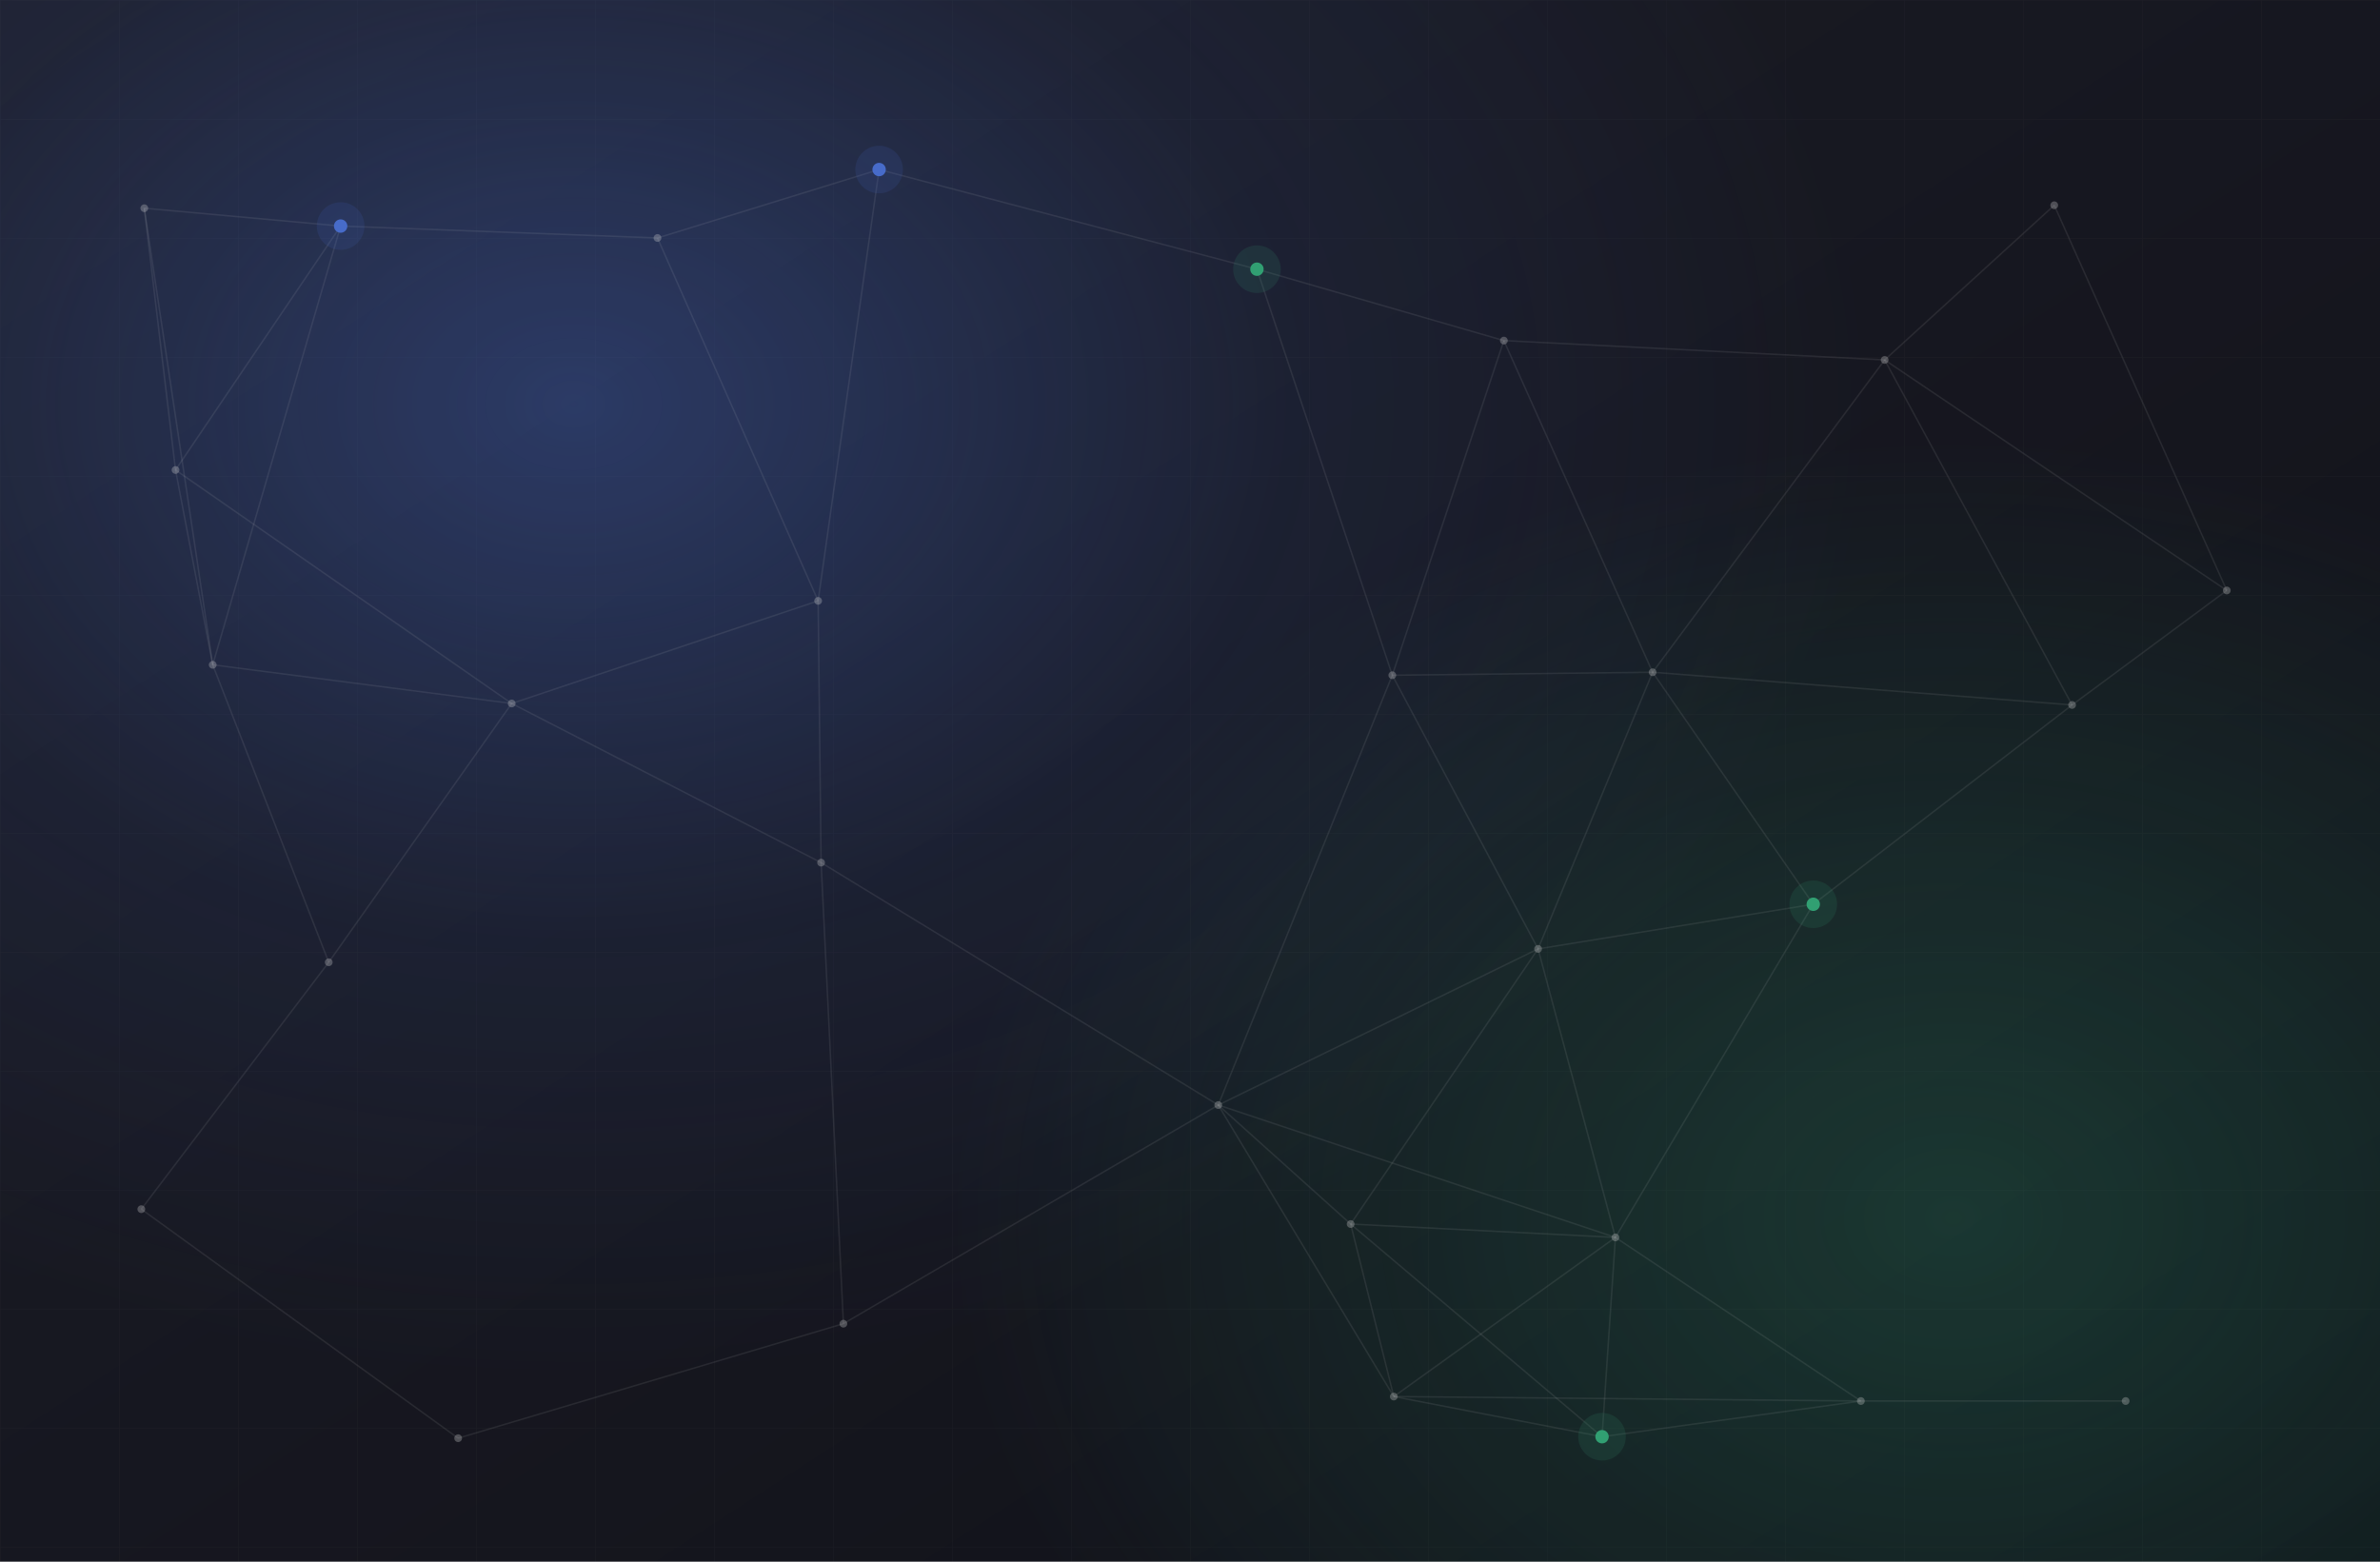
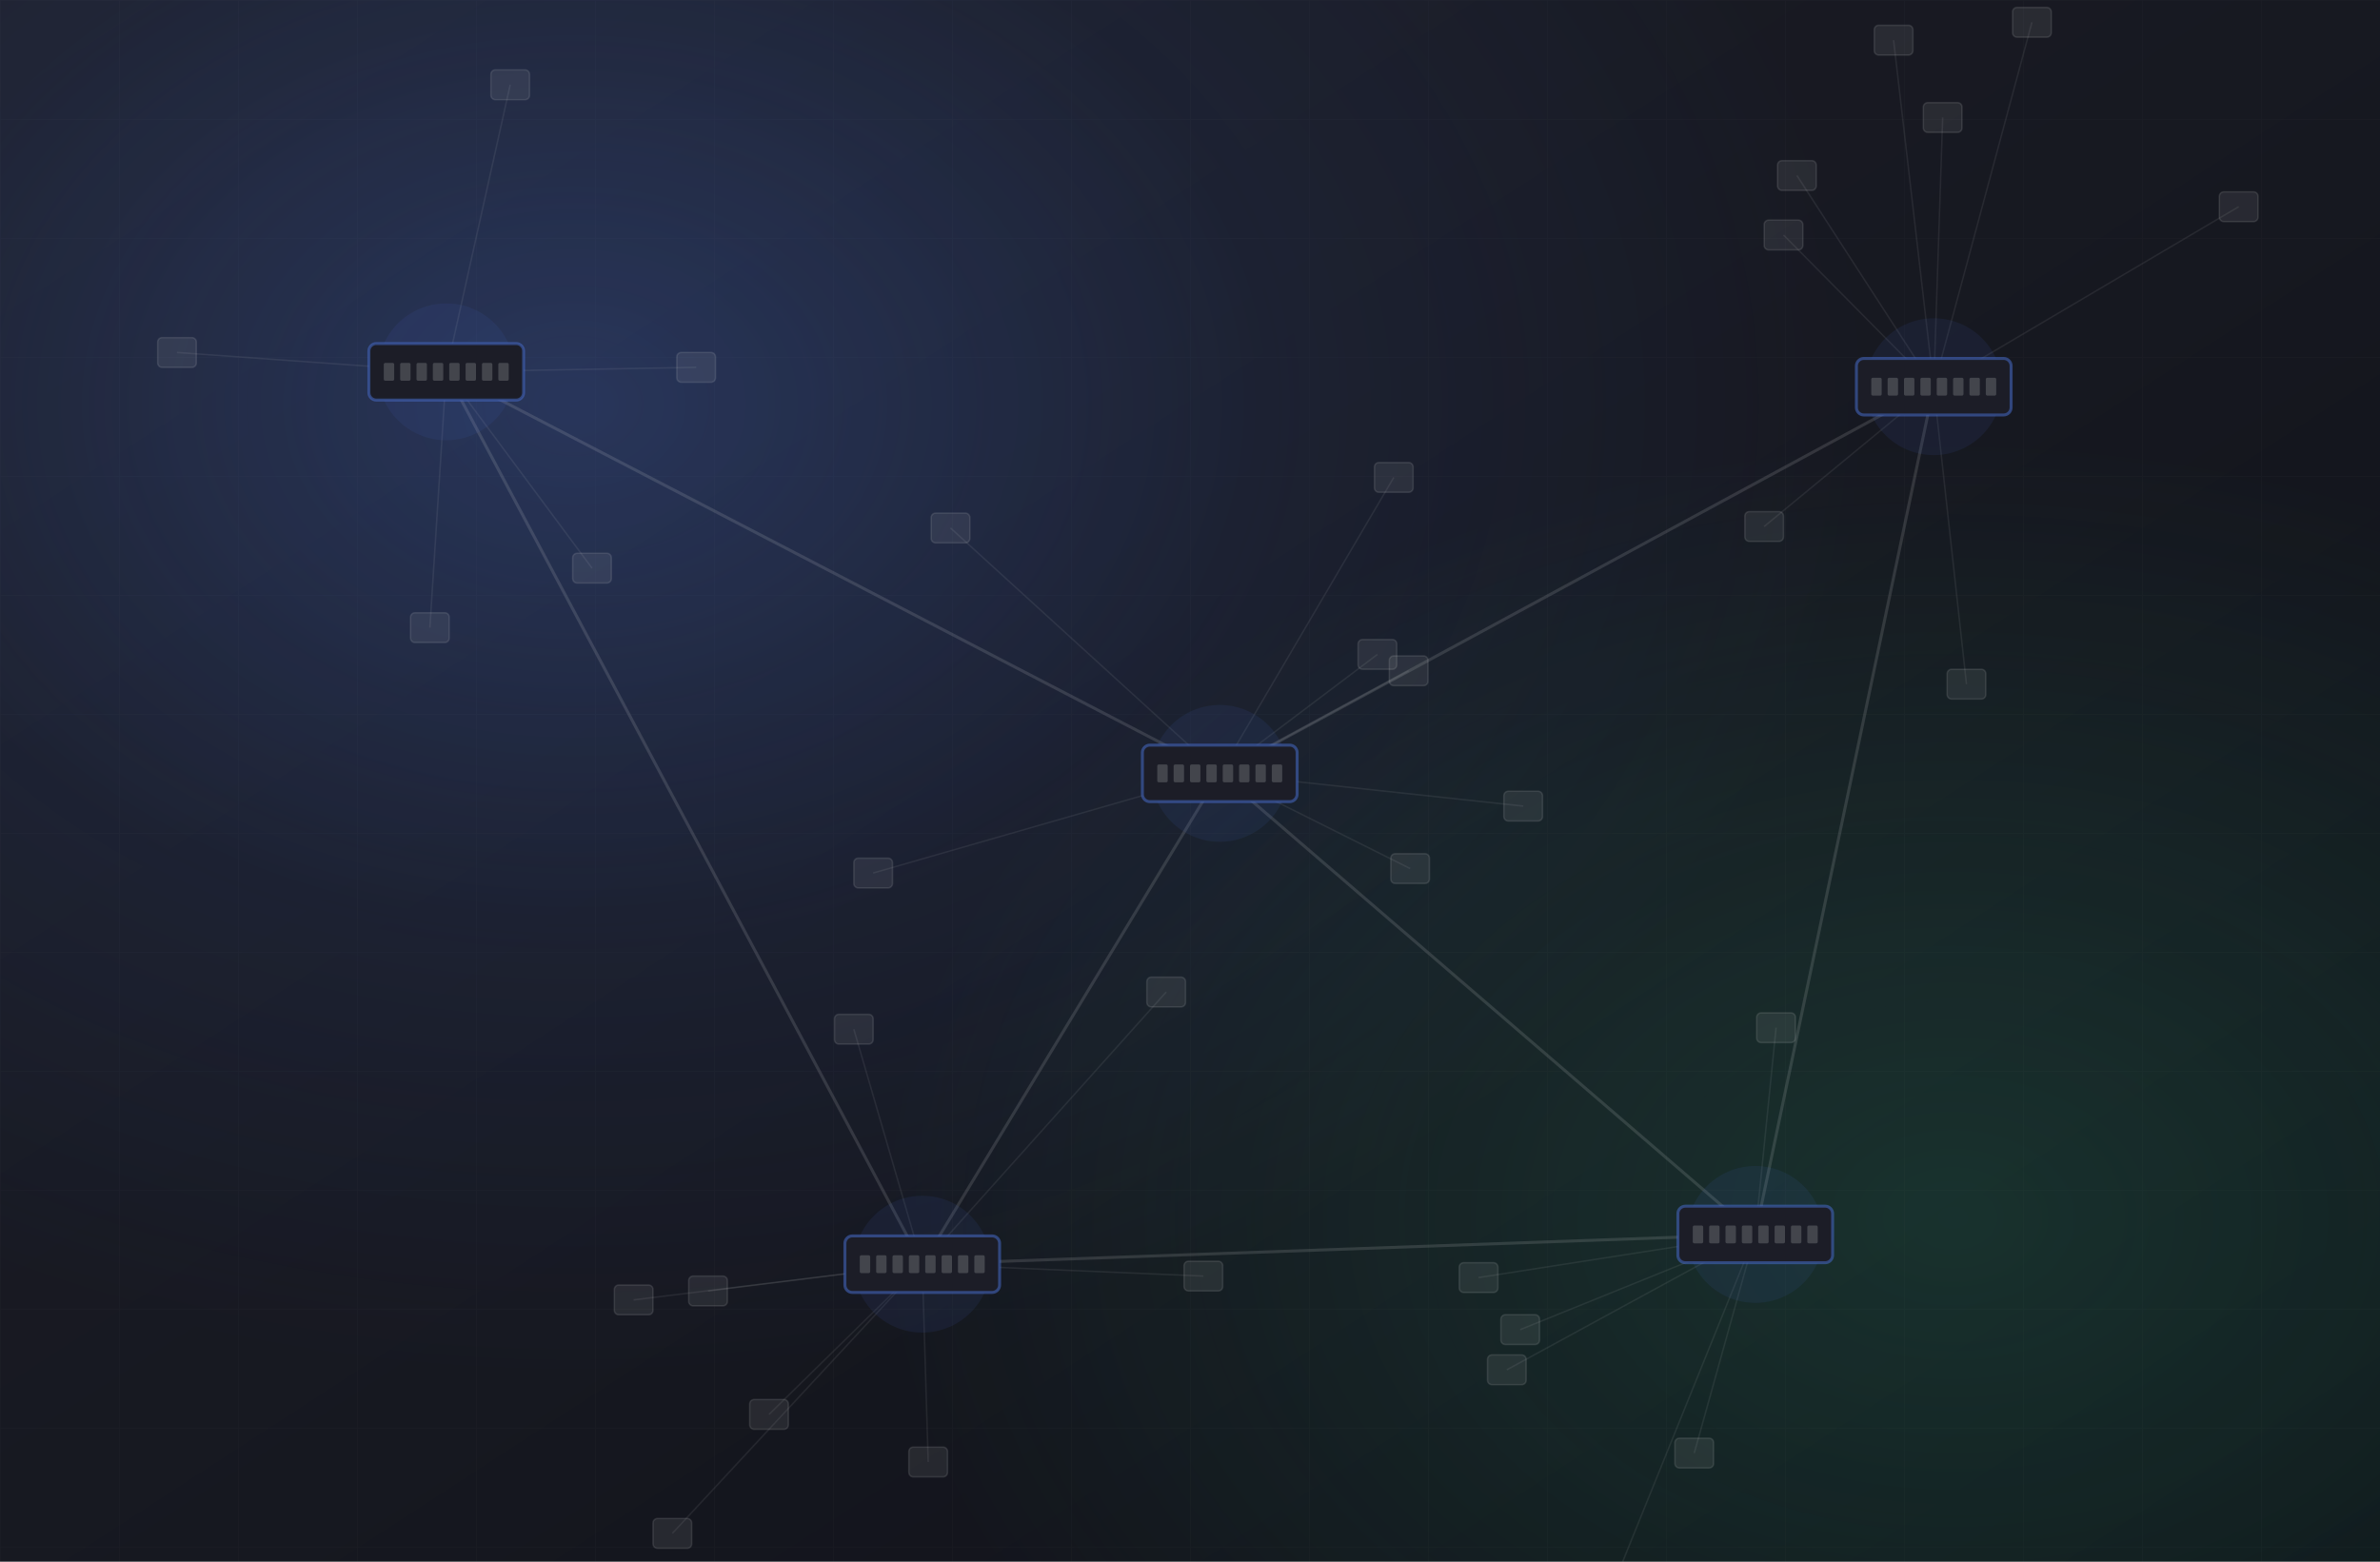
- <svg xmlns="http://www.w3.org/2000/svg" viewBox="0 0 1600 1050" width="1600" height="1050" preserveAspectRatio="xMidYMid slice" role="img" aria-label="Fondo abstracto de red corporativa">
+ <svg xmlns="http://www.w3.org/2000/svg" viewBox="0 0 1600 1050" width="1600" height="1050" preserveAspectRatio="xMidYMid slice" role="img" aria-label="Topología de una red corporativa con conmutadores y equipos conectados">
  <defs>
    <linearGradient id="base" x1="0" y1="0" x2="1" y2="1">
-       <stop offset="0" stop-color="#20212c" />
-       <stop offset="0.5" stop-color="#191a23" />
-       <stop offset="1" stop-color="#101119" />
+       <stop offset="0" stop-color="#21222d" />
+       <stop offset="0.55" stop-color="#191a23" />
+       <stop offset="1" stop-color="#0f1017" />
    </linearGradient>
    <radialGradient id="g1">
-       <stop offset="0" stop-color="#5480f1" stop-opacity="0.40" />
-       <stop offset="0.55" stop-color="#5480f1" stop-opacity="0.10" />
+       <stop offset="0" stop-color="#5480f1" stop-opacity="0.34" />
+       <stop offset="0.55" stop-color="#5480f1" stop-opacity="0.09" />
      <stop offset="1" stop-color="#5480f1" stop-opacity="0" />
    </radialGradient>
    <radialGradient id="g2">
-       <stop offset="0" stop-color="#39c088" stop-opacity="0.26" />
+       <stop offset="0" stop-color="#39c088" stop-opacity="0.22" />
      <stop offset="1" stop-color="#39c088" stop-opacity="0" />
    </radialGradient>
-     <pattern id="rejilla" width="80" height="80" patternUnits="userSpaceOnUse">
-       <path d="M 80 0 L 0 0 0 80" fill="none" stroke="#ffffff" stroke-opacity="0.028" stroke-width="1" />
+     <pattern id="malla" width="80" height="80" patternUnits="userSpaceOnUse">
+       <path d="M 80 0 L 0 0 0 80" fill="none" stroke="#ffffff" stroke-opacity="0.025" stroke-width="1" />
    </pattern>
  </defs>
  <rect width="100%" height="100%" fill="url(#base)" />
-   <rect width="100%" height="100%" fill="url(#rejilla)" />
+   <rect width="100%" height="100%" fill="url(#malla)" />
  <ellipse cx="384" cy="273" rx="880" ry="651" fill="url(#g1)" />
-   <ellipse cx="1312" cy="819" rx="672" ry="525" fill="url(#g2)" />
-   <g stroke="#ffffff" stroke-opacity="0.10" stroke-width="1">
-     <line x1="1429" y1="942" x2="1251" y2="942" />
-     <line x1="1381" y1="138" x2="1497" y2="397" />
-     <line x1="1381" y1="138" x2="1267" y2="242" />
-     <line x1="936" y1="454" x2="845" y2="181" />
-     <line x1="936" y1="454" x2="1111" y2="452" />
-     <line x1="936" y1="454" x2="819" y2="743" />
-     <line x1="936" y1="454" x2="1034" y2="638" />
-     <line x1="936" y1="454" x2="1011" y2="229" />
-     <line x1="845" y1="181" x2="591" y2="114" />
-     <line x1="845" y1="181" x2="1011" y2="229" />
-     <line x1="344" y1="473" x2="118" y2="316" />
-     <line x1="344" y1="473" x2="550" y2="404" />
-     <line x1="344" y1="473" x2="143" y2="447" />
-     <line x1="344" y1="473" x2="221" y2="647" />
-     <line x1="344" y1="473" x2="552" y2="580" />
-     <line x1="97" y1="140" x2="229" y2="152" />
-     <line x1="97" y1="140" x2="118" y2="316" />
-     <line x1="97" y1="140" x2="143" y2="447" />
-     <line x1="1111" y1="452" x2="1219" y2="608" />
-     <line x1="1111" y1="452" x2="1034" y2="638" />
-     <line x1="1111" y1="452" x2="1011" y2="229" />
-     <line x1="1111" y1="452" x2="1267" y2="242" />
-     <line x1="1111" y1="452" x2="1393" y2="474" />
-     <line x1="819" y1="743" x2="1034" y2="638" />
-     <line x1="819" y1="743" x2="908" y2="823" />
-     <line x1="819" y1="743" x2="937" y2="939" />
-     <line x1="819" y1="743" x2="567" y2="890" />
-     <line x1="819" y1="743" x2="1086" y2="832" />
-     <line x1="819" y1="743" x2="552" y2="580" />
-     <line x1="591" y1="114" x2="550" y2="404" />
-     <line x1="591" y1="114" x2="442" y2="160" />
-     <line x1="1219" y1="608" x2="1034" y2="638" />
-     <line x1="1219" y1="608" x2="1393" y2="474" />
-     <line x1="1219" y1="608" x2="1086" y2="832" />
-     <line x1="1034" y1="638" x2="908" y2="823" />
-     <line x1="1034" y1="638" x2="1086" y2="832" />
-     <line x1="1497" y1="397" x2="1267" y2="242" />
-     <line x1="1497" y1="397" x2="1393" y2="474" />
-     <line x1="1011" y1="229" x2="1267" y2="242" />
-     <line x1="1267" y1="242" x2="1393" y2="474" />
-     <line x1="229" y1="152" x2="118" y2="316" />
-     <line x1="229" y1="152" x2="442" y2="160" />
-     <line x1="229" y1="152" x2="143" y2="447" />
-     <line x1="118" y1="316" x2="143" y2="447" />
-     <line x1="908" y1="823" x2="937" y2="939" />
-     <line x1="908" y1="823" x2="1077" y2="966" />
-     <line x1="908" y1="823" x2="1086" y2="832" />
-     <line x1="550" y1="404" x2="442" y2="160" />
-     <line x1="550" y1="404" x2="552" y2="580" />
-     <line x1="937" y1="939" x2="1077" y2="966" />
-     <line x1="937" y1="939" x2="1251" y2="942" />
-     <line x1="937" y1="939" x2="1086" y2="832" />
-     <line x1="308" y1="967" x2="95" y2="813" />
-     <line x1="308" y1="967" x2="567" y2="890" />
-     <line x1="143" y1="447" x2="221" y2="647" />
-     <line x1="95" y1="813" x2="221" y2="647" />
-     <line x1="1077" y1="966" x2="1251" y2="942" />
-     <line x1="1077" y1="966" x2="1086" y2="832" />
-     <line x1="1251" y1="942" x2="1086" y2="832" />
-     <line x1="567" y1="890" x2="552" y2="580" />
-   </g>
-   <circle cx="1429" cy="942" r="2.6" fill="#ffffff" fill-opacity="0.30" />
-   <circle cx="1381" cy="138" r="2.6" fill="#ffffff" fill-opacity="0.30" />
-   <circle cx="936" cy="454" r="2.6" fill="#ffffff" fill-opacity="0.30" />
-   <circle cx="845" cy="181" r="16" fill="#39c088" fill-opacity="0.14" />
-   <circle cx="845" cy="181" r="4.5" fill="#39c088" />
-   <circle cx="344" cy="473" r="2.6" fill="#ffffff" fill-opacity="0.30" />
-   <circle cx="97" cy="140" r="2.6" fill="#ffffff" fill-opacity="0.30" />
-   <circle cx="1111" cy="452" r="2.6" fill="#ffffff" fill-opacity="0.30" />
-   <circle cx="819" cy="743" r="2.6" fill="#ffffff" fill-opacity="0.30" />
-   <circle cx="591" cy="114" r="16" fill="#5480f1" fill-opacity="0.14" />
-   <circle cx="591" cy="114" r="4.5" fill="#5480f1" />
-   <circle cx="1219" cy="608" r="16" fill="#39c088" fill-opacity="0.14" />
-   <circle cx="1219" cy="608" r="4.5" fill="#39c088" />
-   <circle cx="1034" cy="638" r="2.6" fill="#ffffff" fill-opacity="0.30" />
-   <circle cx="1497" cy="397" r="2.6" fill="#ffffff" fill-opacity="0.30" />
-   <circle cx="1011" cy="229" r="2.6" fill="#ffffff" fill-opacity="0.30" />
-   <circle cx="1267" cy="242" r="2.6" fill="#ffffff" fill-opacity="0.30" />
-   <circle cx="229" cy="152" r="16" fill="#5480f1" fill-opacity="0.14" />
-   <circle cx="229" cy="152" r="4.5" fill="#5480f1" />
-   <circle cx="118" cy="316" r="2.6" fill="#ffffff" fill-opacity="0.30" />
-   <circle cx="908" cy="823" r="2.6" fill="#ffffff" fill-opacity="0.30" />
-   <circle cx="550" cy="404" r="2.6" fill="#ffffff" fill-opacity="0.30" />
-   <circle cx="442" cy="160" r="2.6" fill="#ffffff" fill-opacity="0.30" />
-   <circle cx="937" cy="939" r="2.6" fill="#ffffff" fill-opacity="0.30" />
-   <circle cx="308" cy="967" r="2.6" fill="#ffffff" fill-opacity="0.30" />
-   <circle cx="143" cy="447" r="2.6" fill="#ffffff" fill-opacity="0.30" />
-   <circle cx="95" cy="813" r="2.6" fill="#ffffff" fill-opacity="0.30" />
-   <circle cx="1077" cy="966" r="16" fill="#39c088" fill-opacity="0.14" />
-   <circle cx="1077" cy="966" r="4.5" fill="#39c088" />
-   <circle cx="1251" cy="942" r="2.6" fill="#ffffff" fill-opacity="0.30" />
-   <circle cx="1393" cy="474" r="2.6" fill="#ffffff" fill-opacity="0.30" />
-   <circle cx="567" cy="890" r="2.6" fill="#ffffff" fill-opacity="0.30" />
-   <circle cx="1086" cy="832" r="2.6" fill="#ffffff" fill-opacity="0.30" />
-   <circle cx="221" cy="647" r="2.6" fill="#ffffff" fill-opacity="0.30" />
-   <circle cx="552" cy="580" r="2.6" fill="#ffffff" fill-opacity="0.30" />
-   <rect width="100%" height="100%" fill="#0e0f16" fill-opacity="0.18" />
+   <ellipse cx="1312" cy="819" rx="720" ry="525" fill="url(#g2)" />
+   <line x1="300" y1="250" x2="820" y2="520" stroke="#ffffff" stroke-opacity="0.16" stroke-width="2" />
+   <line x1="300" y1="250" x2="620" y2="850" stroke="#ffffff" stroke-opacity="0.16" stroke-width="2" />
+   <line x1="820" y1="520" x2="1300" y2="260" stroke="#ffffff" stroke-opacity="0.16" stroke-width="2" />
+   <line x1="820" y1="520" x2="620" y2="850" stroke="#ffffff" stroke-opacity="0.16" stroke-width="2" />
+   <line x1="820" y1="520" x2="1180" y2="830" stroke="#ffffff" stroke-opacity="0.16" stroke-width="2" />
+   <line x1="1300" y1="260" x2="1180" y2="830" stroke="#ffffff" stroke-opacity="0.16" stroke-width="2" />
+   <line x1="620" y1="850" x2="1180" y2="830" stroke="#ffffff" stroke-opacity="0.16" stroke-width="2" />
+   <line x1="300" y1="250" x2="343" y2="57" stroke="#ffffff" stroke-opacity="0.09" />
+   <rect x="330" y="47" width="26" height="20" rx="3" fill="#ffffff" fill-opacity="0.10" stroke="#ffffff" stroke-opacity="0.14" />
+   <line x1="300" y1="250" x2="119" y2="237" stroke="#ffffff" stroke-opacity="0.09" />
+   <rect x="106" y="227" width="26" height="20" rx="3" fill="#ffffff" fill-opacity="0.10" stroke="#ffffff" stroke-opacity="0.14" />
+   <line x1="300" y1="250" x2="468" y2="247" stroke="#ffffff" stroke-opacity="0.09" />
+   <rect x="455" y="237" width="26" height="20" rx="3" fill="#ffffff" fill-opacity="0.10" stroke="#ffffff" stroke-opacity="0.14" />
+   <line x1="300" y1="250" x2="398" y2="382" stroke="#ffffff" stroke-opacity="0.09" />
+   <rect x="385" y="372" width="26" height="20" rx="3" fill="#ffffff" fill-opacity="0.10" stroke="#ffffff" stroke-opacity="0.14" />
+   <line x1="300" y1="250" x2="289" y2="422" stroke="#ffffff" stroke-opacity="0.09" />
+   <rect x="276" y="412" width="26" height="20" rx="3" fill="#ffffff" fill-opacity="0.10" stroke="#ffffff" stroke-opacity="0.14" />
+   <line x1="820" y1="520" x2="937" y2="321" stroke="#ffffff" stroke-opacity="0.09" />
+   <rect x="924" y="311" width="26" height="20" rx="3" fill="#ffffff" fill-opacity="0.10" stroke="#ffffff" stroke-opacity="0.14" />
+   <line x1="820" y1="520" x2="926" y2="440" stroke="#ffffff" stroke-opacity="0.09" />
+   <rect x="913" y="430" width="26" height="20" rx="3" fill="#ffffff" fill-opacity="0.10" stroke="#ffffff" stroke-opacity="0.14" />
+   <line x1="820" y1="520" x2="639" y2="355" stroke="#ffffff" stroke-opacity="0.09" />
+   <rect x="626" y="345" width="26" height="20" rx="3" fill="#ffffff" fill-opacity="0.10" stroke="#ffffff" stroke-opacity="0.14" />
+   <line x1="820" y1="520" x2="947" y2="451" stroke="#ffffff" stroke-opacity="0.09" />
+   <rect x="934" y="441" width="26" height="20" rx="3" fill="#ffffff" fill-opacity="0.10" stroke="#ffffff" stroke-opacity="0.14" />
+   <line x1="820" y1="520" x2="587" y2="587" stroke="#ffffff" stroke-opacity="0.09" />
+   <rect x="574" y="577" width="26" height="20" rx="3" fill="#ffffff" fill-opacity="0.10" stroke="#ffffff" stroke-opacity="0.14" />
+   <line x1="820" y1="520" x2="948" y2="584" stroke="#ffffff" stroke-opacity="0.09" />
+   <rect x="935" y="574" width="26" height="20" rx="3" fill="#ffffff" fill-opacity="0.10" stroke="#ffffff" stroke-opacity="0.14" />
+   <line x1="820" y1="520" x2="1024" y2="542" stroke="#ffffff" stroke-opacity="0.09" />
+   <rect x="1011" y="532" width="26" height="20" rx="3" fill="#ffffff" fill-opacity="0.10" stroke="#ffffff" stroke-opacity="0.14" />
+   <line x1="1300" y1="260" x2="1306" y2="79" stroke="#ffffff" stroke-opacity="0.09" />
+   <rect x="1293" y="69" width="26" height="20" rx="3" fill="#ffffff" fill-opacity="0.10" stroke="#ffffff" stroke-opacity="0.14" />
+   <line x1="1300" y1="260" x2="1208" y2="118" stroke="#ffffff" stroke-opacity="0.09" />
+   <rect x="1195" y="108" width="26" height="20" rx="3" fill="#ffffff" fill-opacity="0.10" stroke="#ffffff" stroke-opacity="0.14" />
+   <line x1="1300" y1="260" x2="1505" y2="139" stroke="#ffffff" stroke-opacity="0.09" />
+   <rect x="1492" y="129" width="26" height="20" rx="3" fill="#ffffff" fill-opacity="0.10" stroke="#ffffff" stroke-opacity="0.14" />
+   <line x1="1300" y1="260" x2="1366" y2="15" stroke="#ffffff" stroke-opacity="0.09" />
+   <rect x="1353" y="5" width="26" height="20" rx="3" fill="#ffffff" fill-opacity="0.10" stroke="#ffffff" stroke-opacity="0.14" />
+   <line x1="1300" y1="260" x2="1322" y2="460" stroke="#ffffff" stroke-opacity="0.09" />
+   <rect x="1309" y="450" width="26" height="20" rx="3" fill="#ffffff" fill-opacity="0.10" stroke="#ffffff" stroke-opacity="0.14" />
+   <line x1="1300" y1="260" x2="1273" y2="27" stroke="#ffffff" stroke-opacity="0.09" />
+   <rect x="1260" y="17" width="26" height="20" rx="3" fill="#ffffff" fill-opacity="0.10" stroke="#ffffff" stroke-opacity="0.14" />
+   <line x1="1300" y1="260" x2="1186" y2="354" stroke="#ffffff" stroke-opacity="0.09" />
+   <rect x="1173" y="344" width="26" height="20" rx="3" fill="#ffffff" fill-opacity="0.10" stroke="#ffffff" stroke-opacity="0.14" />
+   <line x1="1300" y1="260" x2="1199" y2="158" stroke="#ffffff" stroke-opacity="0.09" />
+   <rect x="1186" y="148" width="26" height="20" rx="3" fill="#ffffff" fill-opacity="0.10" stroke="#ffffff" stroke-opacity="0.14" />
+   <line x1="620" y1="850" x2="809" y2="858" stroke="#ffffff" stroke-opacity="0.09" />
+   <rect x="796" y="848" width="26" height="20" rx="3" fill="#ffffff" fill-opacity="0.10" stroke="#ffffff" stroke-opacity="0.14" />
+   <line x1="620" y1="850" x2="476" y2="868" stroke="#ffffff" stroke-opacity="0.09" />
+   <rect x="463" y="858" width="26" height="20" rx="3" fill="#ffffff" fill-opacity="0.10" stroke="#ffffff" stroke-opacity="0.14" />
+   <line x1="620" y1="850" x2="426" y2="874" stroke="#ffffff" stroke-opacity="0.09" />
+   <rect x="413" y="864" width="26" height="20" rx="3" fill="#ffffff" fill-opacity="0.10" stroke="#ffffff" stroke-opacity="0.14" />
+   <line x1="620" y1="850" x2="452" y2="1031" stroke="#ffffff" stroke-opacity="0.09" />
+   <rect x="439" y="1021" width="26" height="20" rx="3" fill="#ffffff" fill-opacity="0.10" stroke="#ffffff" stroke-opacity="0.14" />
+   <line x1="620" y1="850" x2="784" y2="667" stroke="#ffffff" stroke-opacity="0.09" />
+   <rect x="771" y="657" width="26" height="20" rx="3" fill="#ffffff" fill-opacity="0.10" stroke="#ffffff" stroke-opacity="0.14" />
+   <line x1="620" y1="850" x2="624" y2="983" stroke="#ffffff" stroke-opacity="0.09" />
+   <rect x="611" y="973" width="26" height="20" rx="3" fill="#ffffff" fill-opacity="0.10" stroke="#ffffff" stroke-opacity="0.14" />
+   <line x1="620" y1="850" x2="517" y2="951" stroke="#ffffff" stroke-opacity="0.09" />
+   <rect x="504" y="941" width="26" height="20" rx="3" fill="#ffffff" fill-opacity="0.10" stroke="#ffffff" stroke-opacity="0.14" />
+   <line x1="620" y1="850" x2="574" y2="692" stroke="#ffffff" stroke-opacity="0.09" />
+   <rect x="561" y="682" width="26" height="20" rx="3" fill="#ffffff" fill-opacity="0.10" stroke="#ffffff" stroke-opacity="0.14" />
+   <line x1="1180" y1="830" x2="994" y2="859" stroke="#ffffff" stroke-opacity="0.09" />
+   <rect x="981" y="849" width="26" height="20" rx="3" fill="#ffffff" fill-opacity="0.10" stroke="#ffffff" stroke-opacity="0.14" />
+   <line x1="1180" y1="830" x2="1139" y2="977" stroke="#ffffff" stroke-opacity="0.09" />
+   <rect x="1126" y="967" width="26" height="20" rx="3" fill="#ffffff" fill-opacity="0.10" stroke="#ffffff" stroke-opacity="0.14" />
+   <line x1="1180" y1="830" x2="1022" y2="894" stroke="#ffffff" stroke-opacity="0.09" />
+   <rect x="1009" y="884" width="26" height="20" rx="3" fill="#ffffff" fill-opacity="0.10" stroke="#ffffff" stroke-opacity="0.14" />
+   <line x1="1180" y1="830" x2="1194" y2="691" stroke="#ffffff" stroke-opacity="0.09" />
+   <rect x="1181" y="681" width="26" height="20" rx="3" fill="#ffffff" fill-opacity="0.10" stroke="#ffffff" stroke-opacity="0.14" />
+   <line x1="1180" y1="830" x2="1084" y2="1067" stroke="#ffffff" stroke-opacity="0.09" />
+   <rect x="1071" y="1057" width="26" height="20" rx="3" fill="#ffffff" fill-opacity="0.10" stroke="#ffffff" stroke-opacity="0.14" />
+   <line x1="1180" y1="830" x2="1013" y2="921" stroke="#ffffff" stroke-opacity="0.09" />
+   <rect x="1000" y="911" width="26" height="20" rx="3" fill="#ffffff" fill-opacity="0.10" stroke="#ffffff" stroke-opacity="0.14" />
+   <circle cx="300" cy="250" r="46" fill="#5480f1" fill-opacity="0.10" />
+   <rect x="248" y="231" width="104" height="38" rx="5" fill="#20212c" stroke="#5480f1" stroke-opacity="0.55" stroke-width="2" />
+   <rect x="258" y="244" width="7" height="12" rx="1" fill="#ffffff" fill-opacity="0.22" />
+   <rect x="269" y="244" width="7" height="12" rx="1" fill="#ffffff" fill-opacity="0.22" />
+   <rect x="280" y="244" width="7" height="12" rx="1" fill="#ffffff" fill-opacity="0.22" />
+   <rect x="291" y="244" width="7" height="12" rx="1" fill="#ffffff" fill-opacity="0.22" />
+   <rect x="302" y="244" width="7" height="12" rx="1" fill="#ffffff" fill-opacity="0.22" />
+   <rect x="313" y="244" width="7" height="12" rx="1" fill="#ffffff" fill-opacity="0.22" />
+   <rect x="324" y="244" width="7" height="12" rx="1" fill="#ffffff" fill-opacity="0.22" />
+   <rect x="335" y="244" width="7" height="12" rx="1" fill="#ffffff" fill-opacity="0.22" />
+   <circle cx="820" cy="520" r="46" fill="#5480f1" fill-opacity="0.10" />
+   <rect x="768" y="501" width="104" height="38" rx="5" fill="#20212c" stroke="#5480f1" stroke-opacity="0.55" stroke-width="2" />
+   <rect x="778" y="514" width="7" height="12" rx="1" fill="#ffffff" fill-opacity="0.22" />
+   <rect x="789" y="514" width="7" height="12" rx="1" fill="#ffffff" fill-opacity="0.22" />
+   <rect x="800" y="514" width="7" height="12" rx="1" fill="#ffffff" fill-opacity="0.22" />
+   <rect x="811" y="514" width="7" height="12" rx="1" fill="#ffffff" fill-opacity="0.22" />
+   <rect x="822" y="514" width="7" height="12" rx="1" fill="#ffffff" fill-opacity="0.22" />
+   <rect x="833" y="514" width="7" height="12" rx="1" fill="#ffffff" fill-opacity="0.22" />
+   <rect x="844" y="514" width="7" height="12" rx="1" fill="#ffffff" fill-opacity="0.22" />
+   <rect x="855" y="514" width="7" height="12" rx="1" fill="#ffffff" fill-opacity="0.22" />
+   <circle cx="1300" cy="260" r="46" fill="#5480f1" fill-opacity="0.10" />
+   <rect x="1248" y="241" width="104" height="38" rx="5" fill="#20212c" stroke="#5480f1" stroke-opacity="0.55" stroke-width="2" />
+   <rect x="1258" y="254" width="7" height="12" rx="1" fill="#ffffff" fill-opacity="0.22" />
+   <rect x="1269" y="254" width="7" height="12" rx="1" fill="#ffffff" fill-opacity="0.22" />
+   <rect x="1280" y="254" width="7" height="12" rx="1" fill="#ffffff" fill-opacity="0.22" />
+   <rect x="1291" y="254" width="7" height="12" rx="1" fill="#ffffff" fill-opacity="0.22" />
+   <rect x="1302" y="254" width="7" height="12" rx="1" fill="#ffffff" fill-opacity="0.22" />
+   <rect x="1313" y="254" width="7" height="12" rx="1" fill="#ffffff" fill-opacity="0.22" />
+   <rect x="1324" y="254" width="7" height="12" rx="1" fill="#ffffff" fill-opacity="0.22" />
+   <rect x="1335" y="254" width="7" height="12" rx="1" fill="#ffffff" fill-opacity="0.22" />
+   <circle cx="620" cy="850" r="46" fill="#5480f1" fill-opacity="0.10" />
+   <rect x="568" y="831" width="104" height="38" rx="5" fill="#20212c" stroke="#5480f1" stroke-opacity="0.55" stroke-width="2" />
+   <rect x="578" y="844" width="7" height="12" rx="1" fill="#ffffff" fill-opacity="0.22" />
+   <rect x="589" y="844" width="7" height="12" rx="1" fill="#ffffff" fill-opacity="0.22" />
+   <rect x="600" y="844" width="7" height="12" rx="1" fill="#ffffff" fill-opacity="0.22" />
+   <rect x="611" y="844" width="7" height="12" rx="1" fill="#ffffff" fill-opacity="0.22" />
+   <rect x="622" y="844" width="7" height="12" rx="1" fill="#ffffff" fill-opacity="0.22" />
+   <rect x="633" y="844" width="7" height="12" rx="1" fill="#ffffff" fill-opacity="0.22" />
+   <rect x="644" y="844" width="7" height="12" rx="1" fill="#ffffff" fill-opacity="0.22" />
+   <rect x="655" y="844" width="7" height="12" rx="1" fill="#ffffff" fill-opacity="0.22" />
+   <circle cx="1180" cy="830" r="46" fill="#5480f1" fill-opacity="0.10" />
+   <rect x="1128" y="811" width="104" height="38" rx="5" fill="#20212c" stroke="#5480f1" stroke-opacity="0.55" stroke-width="2" />
+   <rect x="1138" y="824" width="7" height="12" rx="1" fill="#ffffff" fill-opacity="0.22" />
+   <rect x="1149" y="824" width="7" height="12" rx="1" fill="#ffffff" fill-opacity="0.22" />
+   <rect x="1160" y="824" width="7" height="12" rx="1" fill="#ffffff" fill-opacity="0.22" />
+   <rect x="1171" y="824" width="7" height="12" rx="1" fill="#ffffff" fill-opacity="0.22" />
+   <rect x="1182" y="824" width="7" height="12" rx="1" fill="#ffffff" fill-opacity="0.22" />
+   <rect x="1193" y="824" width="7" height="12" rx="1" fill="#ffffff" fill-opacity="0.22" />
+   <rect x="1204" y="824" width="7" height="12" rx="1" fill="#ffffff" fill-opacity="0.22" />
+   <rect x="1215" y="824" width="7" height="12" rx="1" fill="#ffffff" fill-opacity="0.22" />
+   <rect width="100%" height="100%" fill="#0e0f16" fill-opacity="0.20" />
</svg>
